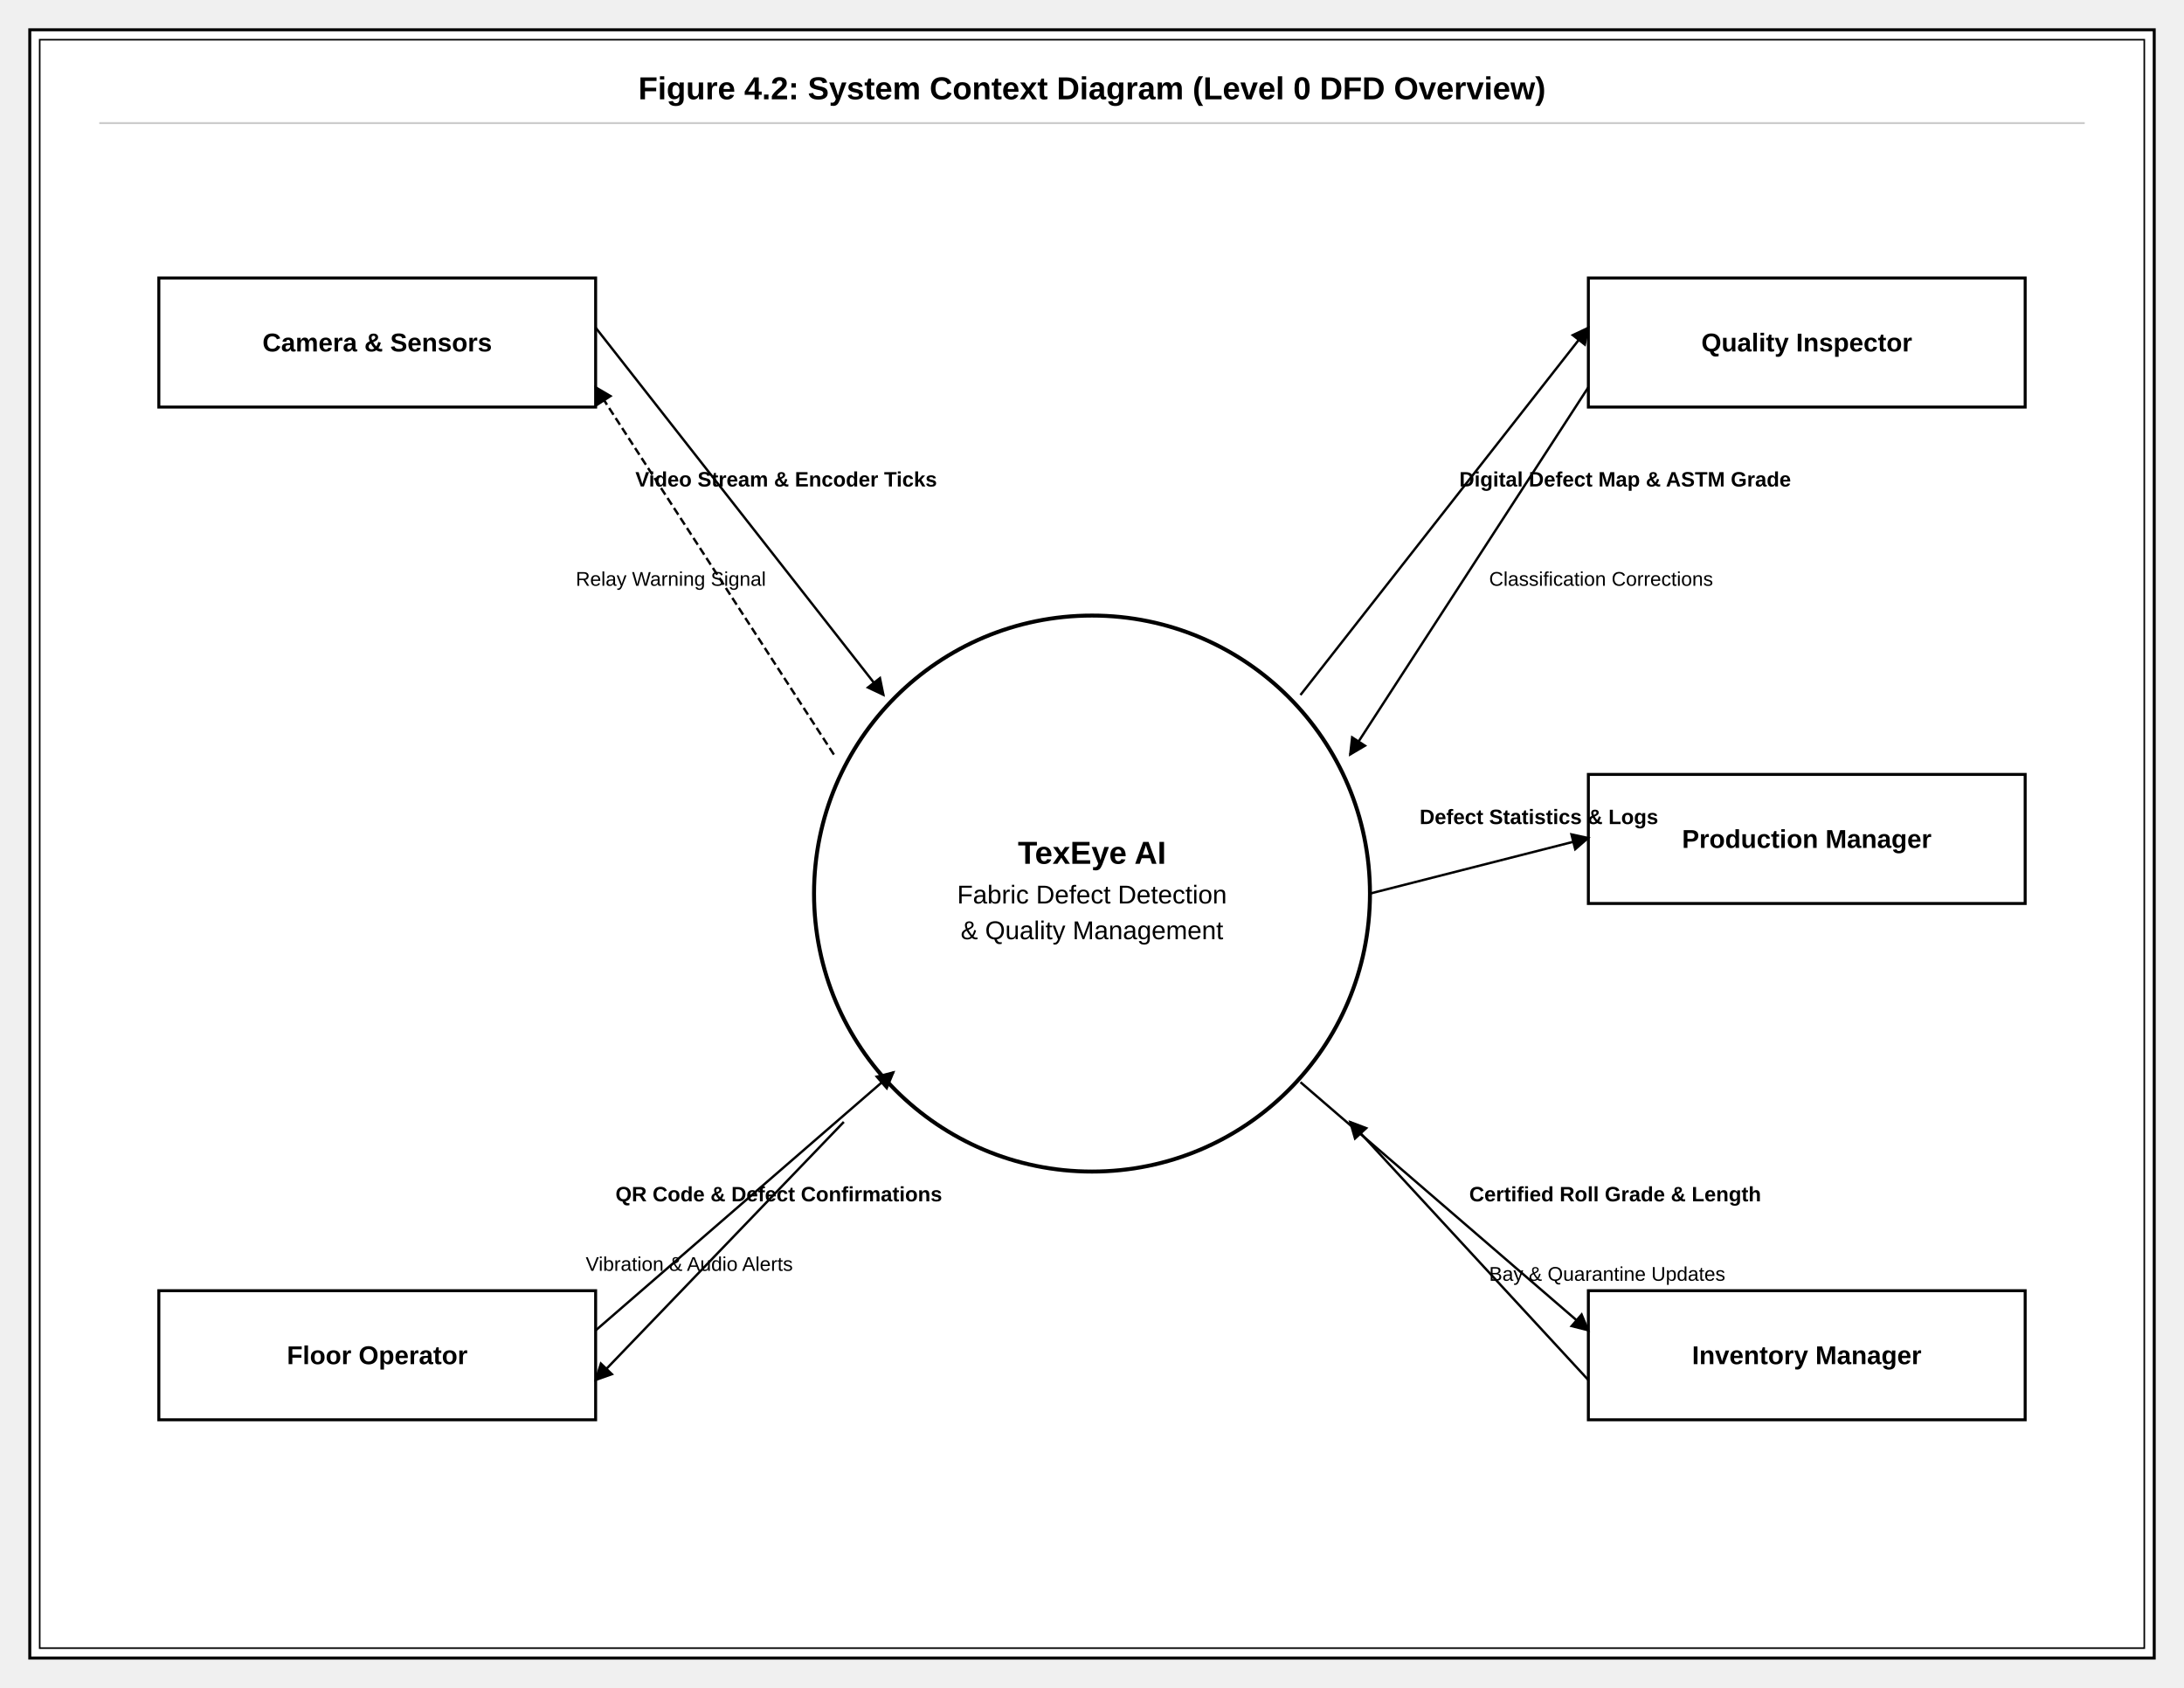
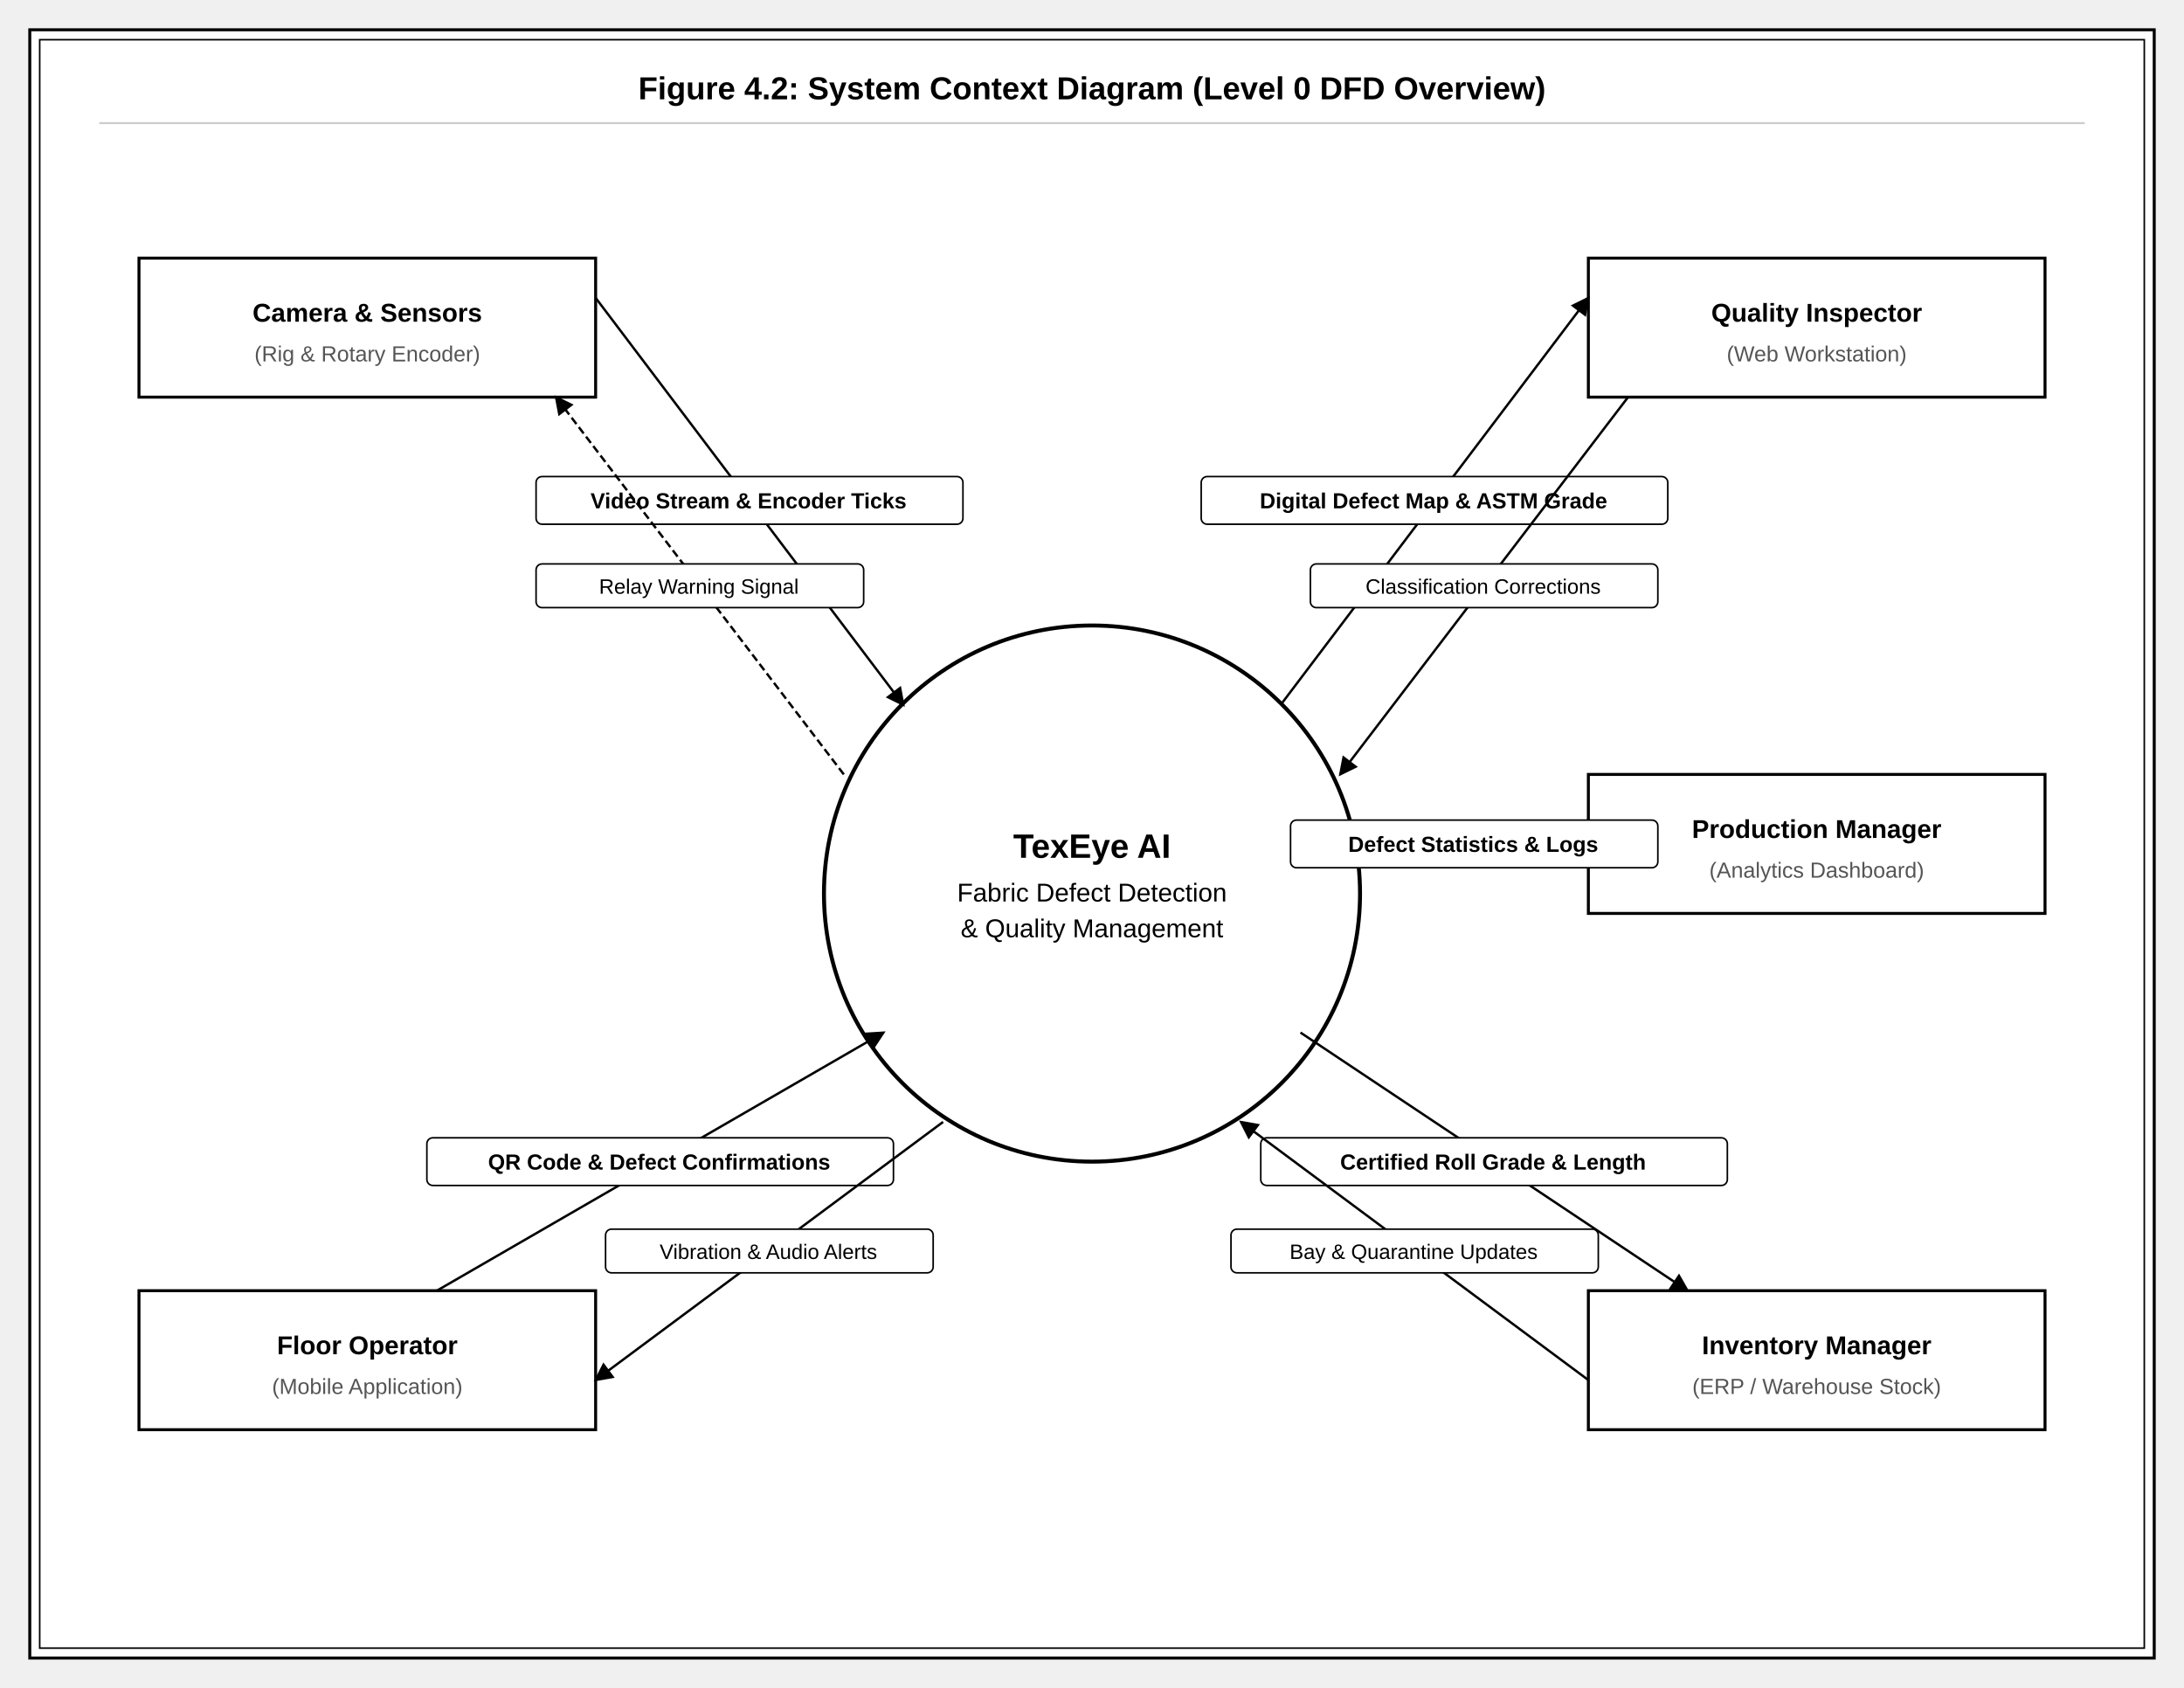
<svg xmlns="http://www.w3.org/2000/svg" viewBox="0 0 1100 850" width="100%" height="100%" style="background-color: #ffffff; font-family: Arial, Helvetica, sans-serif;">
  <defs>
    <marker id="arrow" markerWidth="8" markerHeight="8" refX="7" refY="4" orient="auto">
      <polygon points="0 0, 8 4, 0 8" fill="#000000" />
    </marker>
  </defs>
  <rect x="15" y="15" width="1070" height="820" fill="#ffffff" stroke="#000000" stroke-width="1.5" />
  <rect x="20" y="20" width="1060" height="810" fill="none" stroke="#000000" stroke-width="0.8" />
  <text x="550" y="50" fill="#000000" font-size="16" font-weight="bold" text-anchor="middle">Figure 4.2: System Context Diagram (Level 0 DFD Overview)</text>
  <line x1="50" y1="62" x2="1050" y2="62" stroke="#cccccc" stroke-width="1" />
-   <circle cx="550" cy="450" r="140" fill="#ffffff" stroke="#000000" stroke-width="2" />
-   <text x="550" y="435" fill="#000000" font-size="16" font-weight="bold" text-anchor="middle">TexEye AI</text>
-   <text x="550" y="455" fill="#000000" font-size="13" text-anchor="middle">Fabric Defect Detection</text>
-   <text x="550" y="473" fill="#000000" font-size="13" text-anchor="middle">&amp; Quality Management</text>
-   <rect x="80" y="140" width="220" height="65" fill="#ffffff" stroke="#000000" stroke-width="1.5" />
-   <text x="190" y="177" fill="#000000" font-size="13" font-weight="bold" text-anchor="middle">Camera &amp; Sensors</text>
-   <rect x="80" y="650" width="220" height="65" fill="#ffffff" stroke="#000000" stroke-width="1.5" />
-   <text x="190" y="687" fill="#000000" font-size="13" font-weight="bold" text-anchor="middle">Floor Operator</text>
-   <rect x="800" y="140" width="220" height="65" fill="#ffffff" stroke="#000000" stroke-width="1.5" />
-   <text x="910" y="177" fill="#000000" font-size="13" font-weight="bold" text-anchor="middle">Quality Inspector</text>
-   <rect x="800" y="390" width="220" height="65" fill="#ffffff" stroke="#000000" stroke-width="1.5" />
-   <text x="910" y="427" fill="#000000" font-size="13" font-weight="bold" text-anchor="middle">Production Manager</text>
-   <rect x="800" y="650" width="220" height="65" fill="#ffffff" stroke="#000000" stroke-width="1.5" />
-   <text x="910" y="687" fill="#000000" font-size="13" font-weight="bold" text-anchor="middle">Inventory Manager</text>
-   <line x1="300" y1="165" x2="445" y2="350" stroke="#000000" stroke-width="1.2" marker-end="url(#arrow)" />
-   <text x="320" y="245" fill="#000000" font-size="10.5" font-weight="bold">Video Stream &amp; Encoder Ticks</text>
-   <line x1="420" y1="380" x2="300" y2="195" stroke="#000000" stroke-width="1.2" stroke-dasharray="4 2" marker-end="url(#arrow)" />
-   <text x="290" y="295" fill="#000000" font-size="10">Relay Warning Signal</text>
-   <line x1="300" y1="670" x2="450" y2="540" stroke="#000000" stroke-width="1.2" marker-end="url(#arrow)" />
-   <text x="310" y="605" fill="#000000" font-size="10.5" font-weight="bold">QR Code &amp; Defect Confirmations</text>
-   <line x1="425" y1="565" x2="300" y2="695" stroke="#000000" stroke-width="1.2" marker-end="url(#arrow)" />
-   <text x="295" y="640" fill="#000000" font-size="10">Vibration &amp; Audio Alerts</text>
-   <line x1="655" y1="350" x2="800" y2="165" stroke="#000000" stroke-width="1.2" marker-end="url(#arrow)" />
-   <text x="735" y="245" fill="#000000" font-size="10.5" font-weight="bold">Digital Defect Map &amp; ASTM Grade</text>
-   <line x1="800" y1="195" x2="680" y2="380" stroke="#000000" stroke-width="1.2" marker-end="url(#arrow)" />
-   <text x="750" y="295" fill="#000000" font-size="10">Classification Corrections</text>
-   <line x1="690" y1="450" x2="800" y2="422" stroke="#000000" stroke-width="1.2" marker-end="url(#arrow)" />
-   <text x="715" y="415" fill="#000000" font-size="10.5" font-weight="bold">Defect Statistics &amp; Logs</text>
-   <line x1="655" y1="545" x2="800" y2="670" stroke="#000000" stroke-width="1.2" marker-end="url(#arrow)" />
-   <text x="740" y="605" fill="#000000" font-size="10.5" font-weight="bold">Certified Roll Grade &amp; Length</text>
-   <line x1="800" y1="695" x2="680" y2="565" stroke="#000000" stroke-width="1.2" marker-end="url(#arrow)" />
-   <text x="750" y="645" fill="#000000" font-size="10">Bay &amp; Quarantine Updates</text>
+   <circle cx="550" cy="450" r="135" fill="#ffffff" stroke="#000000" stroke-width="2" />
+   <text x="550" y="432" fill="#000000" font-size="17" font-weight="bold" text-anchor="middle">TexEye AI</text>
+   <text x="550" y="454" fill="#000000" font-size="13" text-anchor="middle">Fabric Defect Detection</text>
+   <text x="550" y="472" fill="#000000" font-size="13" text-anchor="middle">&amp; Quality Management</text>
+   <rect x="70" y="130" width="230" height="70" fill="#ffffff" stroke="#000000" stroke-width="1.5" />
+   <text x="185" y="162" fill="#000000" font-size="13" font-weight="bold" text-anchor="middle">Camera &amp; Sensors</text>
+   <text x="185" y="182" fill="#555555" font-size="11" text-anchor="middle">(Rig &amp; Rotary Encoder)</text>
+   <rect x="70" y="650" width="230" height="70" fill="#ffffff" stroke="#000000" stroke-width="1.5" />
+   <text x="185" y="682" fill="#000000" font-size="13" font-weight="bold" text-anchor="middle">Floor Operator</text>
+   <text x="185" y="702" fill="#555555" font-size="11" text-anchor="middle">(Mobile Application)</text>
+   <rect x="800" y="130" width="230" height="70" fill="#ffffff" stroke="#000000" stroke-width="1.5" />
+   <text x="915" y="162" fill="#000000" font-size="13" font-weight="bold" text-anchor="middle">Quality Inspector</text>
+   <text x="915" y="182" fill="#555555" font-size="11" text-anchor="middle">(Web Workstation)</text>
+   <rect x="800" y="390" width="230" height="70" fill="#ffffff" stroke="#000000" stroke-width="1.5" />
+   <text x="915" y="422" fill="#000000" font-size="13" font-weight="bold" text-anchor="middle">Production Manager</text>
+   <text x="915" y="442" fill="#555555" font-size="11" text-anchor="middle">(Analytics Dashboard)</text>
+   <rect x="800" y="650" width="230" height="70" fill="#ffffff" stroke="#000000" stroke-width="1.5" />
+   <text x="915" y="682" fill="#000000" font-size="13" font-weight="bold" text-anchor="middle">Inventory Manager</text>
+   <text x="915" y="702" fill="#555555" font-size="11" text-anchor="middle">(ERP / Warehouse Stock)</text>
+   <line x1="300" y1="150" x2="455" y2="355" stroke="#000000" stroke-width="1.2" marker-end="url(#arrow)" />
+   <g id="label-flow-1">
+     <rect x="270" y="240" width="215" height="24" fill="#ffffff" stroke="#000000" stroke-width="0.8" rx="3" />
+     <text x="377" y="256" fill="#000000" font-size="11" font-weight="bold" text-anchor="middle">Video Stream &amp; Encoder Ticks</text>
+   </g>
+   <line x1="425" y1="390" x2="280" y2="200" stroke="#000000" stroke-width="1.2" stroke-dasharray="4 2" marker-end="url(#arrow)" />
+   <g id="label-flow-2">
+     <rect x="270" y="284" width="165" height="22" fill="#ffffff" stroke="#000000" stroke-width="0.8" rx="3" />
+     <text x="352" y="299" fill="#000000" font-size="10.5" text-anchor="middle">Relay Warning Signal</text>
+   </g>
+   <line x1="220" y1="650" x2="445" y2="520" stroke="#000000" stroke-width="1.2" marker-end="url(#arrow)" />
+   <g id="label-flow-3">
+     <rect x="215" y="573" width="235" height="24" fill="#ffffff" stroke="#000000" stroke-width="0.8" rx="3" />
+     <text x="332" y="589" fill="#000000" font-size="11" font-weight="bold" text-anchor="middle">QR Code &amp; Defect Confirmations</text>
+   </g>
+   <line x1="475" y1="565" x2="300" y2="695" stroke="#000000" stroke-width="1.2" marker-end="url(#arrow)" />
+   <g id="label-flow-4">
+     <rect x="305" y="619" width="165" height="22" fill="#ffffff" stroke="#000000" stroke-width="0.8" rx="3" />
+     <text x="387" y="634" fill="#000000" font-size="10.5" text-anchor="middle">Vibration &amp; Audio Alerts</text>
+   </g>
+   <line x1="645" y1="355" x2="800" y2="150" stroke="#000000" stroke-width="1.2" marker-end="url(#arrow)" />
+   <g id="label-flow-5">
+     <rect x="605" y="240" width="235" height="24" fill="#ffffff" stroke="#000000" stroke-width="0.8" rx="3" />
+     <text x="722" y="256" fill="#000000" font-size="11" font-weight="bold" text-anchor="middle">Digital Defect Map &amp; ASTM Grade</text>
+   </g>
+   <line x1="820" y1="200" x2="675" y2="390" stroke="#000000" stroke-width="1.2" marker-end="url(#arrow)" />
+   <g id="label-flow-6">
+     <rect x="660" y="284" width="175" height="22" fill="#ffffff" stroke="#000000" stroke-width="0.8" rx="3" />
+     <text x="747" y="299" fill="#000000" font-size="10.5" text-anchor="middle">Classification Corrections</text>
+   </g>
+   <line x1="685" y1="425" x2="800" y2="425" stroke="#000000" stroke-width="1.2" marker-end="url(#arrow)" />
+   <g id="label-flow-7">
+     <rect x="650" y="413" width="185" height="24" fill="#ffffff" stroke="#000000" stroke-width="0.8" rx="3" />
+     <text x="742" y="429" fill="#000000" font-size="11" font-weight="bold" text-anchor="middle">Defect Statistics &amp; Logs</text>
+   </g>
+   <line x1="655" y1="520" x2="850" y2="650" stroke="#000000" stroke-width="1.2" marker-end="url(#arrow)" />
+   <g id="label-flow-8">
+     <rect x="635" y="573" width="235" height="24" fill="#ffffff" stroke="#000000" stroke-width="0.8" rx="3" />
+     <text x="752" y="589" fill="#000000" font-size="11" font-weight="bold" text-anchor="middle">Certified Roll Grade &amp; Length</text>
+   </g>
+   <line x1="800" y1="695" x2="625" y2="565" stroke="#000000" stroke-width="1.2" marker-end="url(#arrow)" />
+   <g id="label-flow-9">
+     <rect x="620" y="619" width="185" height="22" fill="#ffffff" stroke="#000000" stroke-width="0.8" rx="3" />
+     <text x="712" y="634" fill="#000000" font-size="10.5" text-anchor="middle">Bay &amp; Quarantine Updates</text>
+   </g>
</svg>
